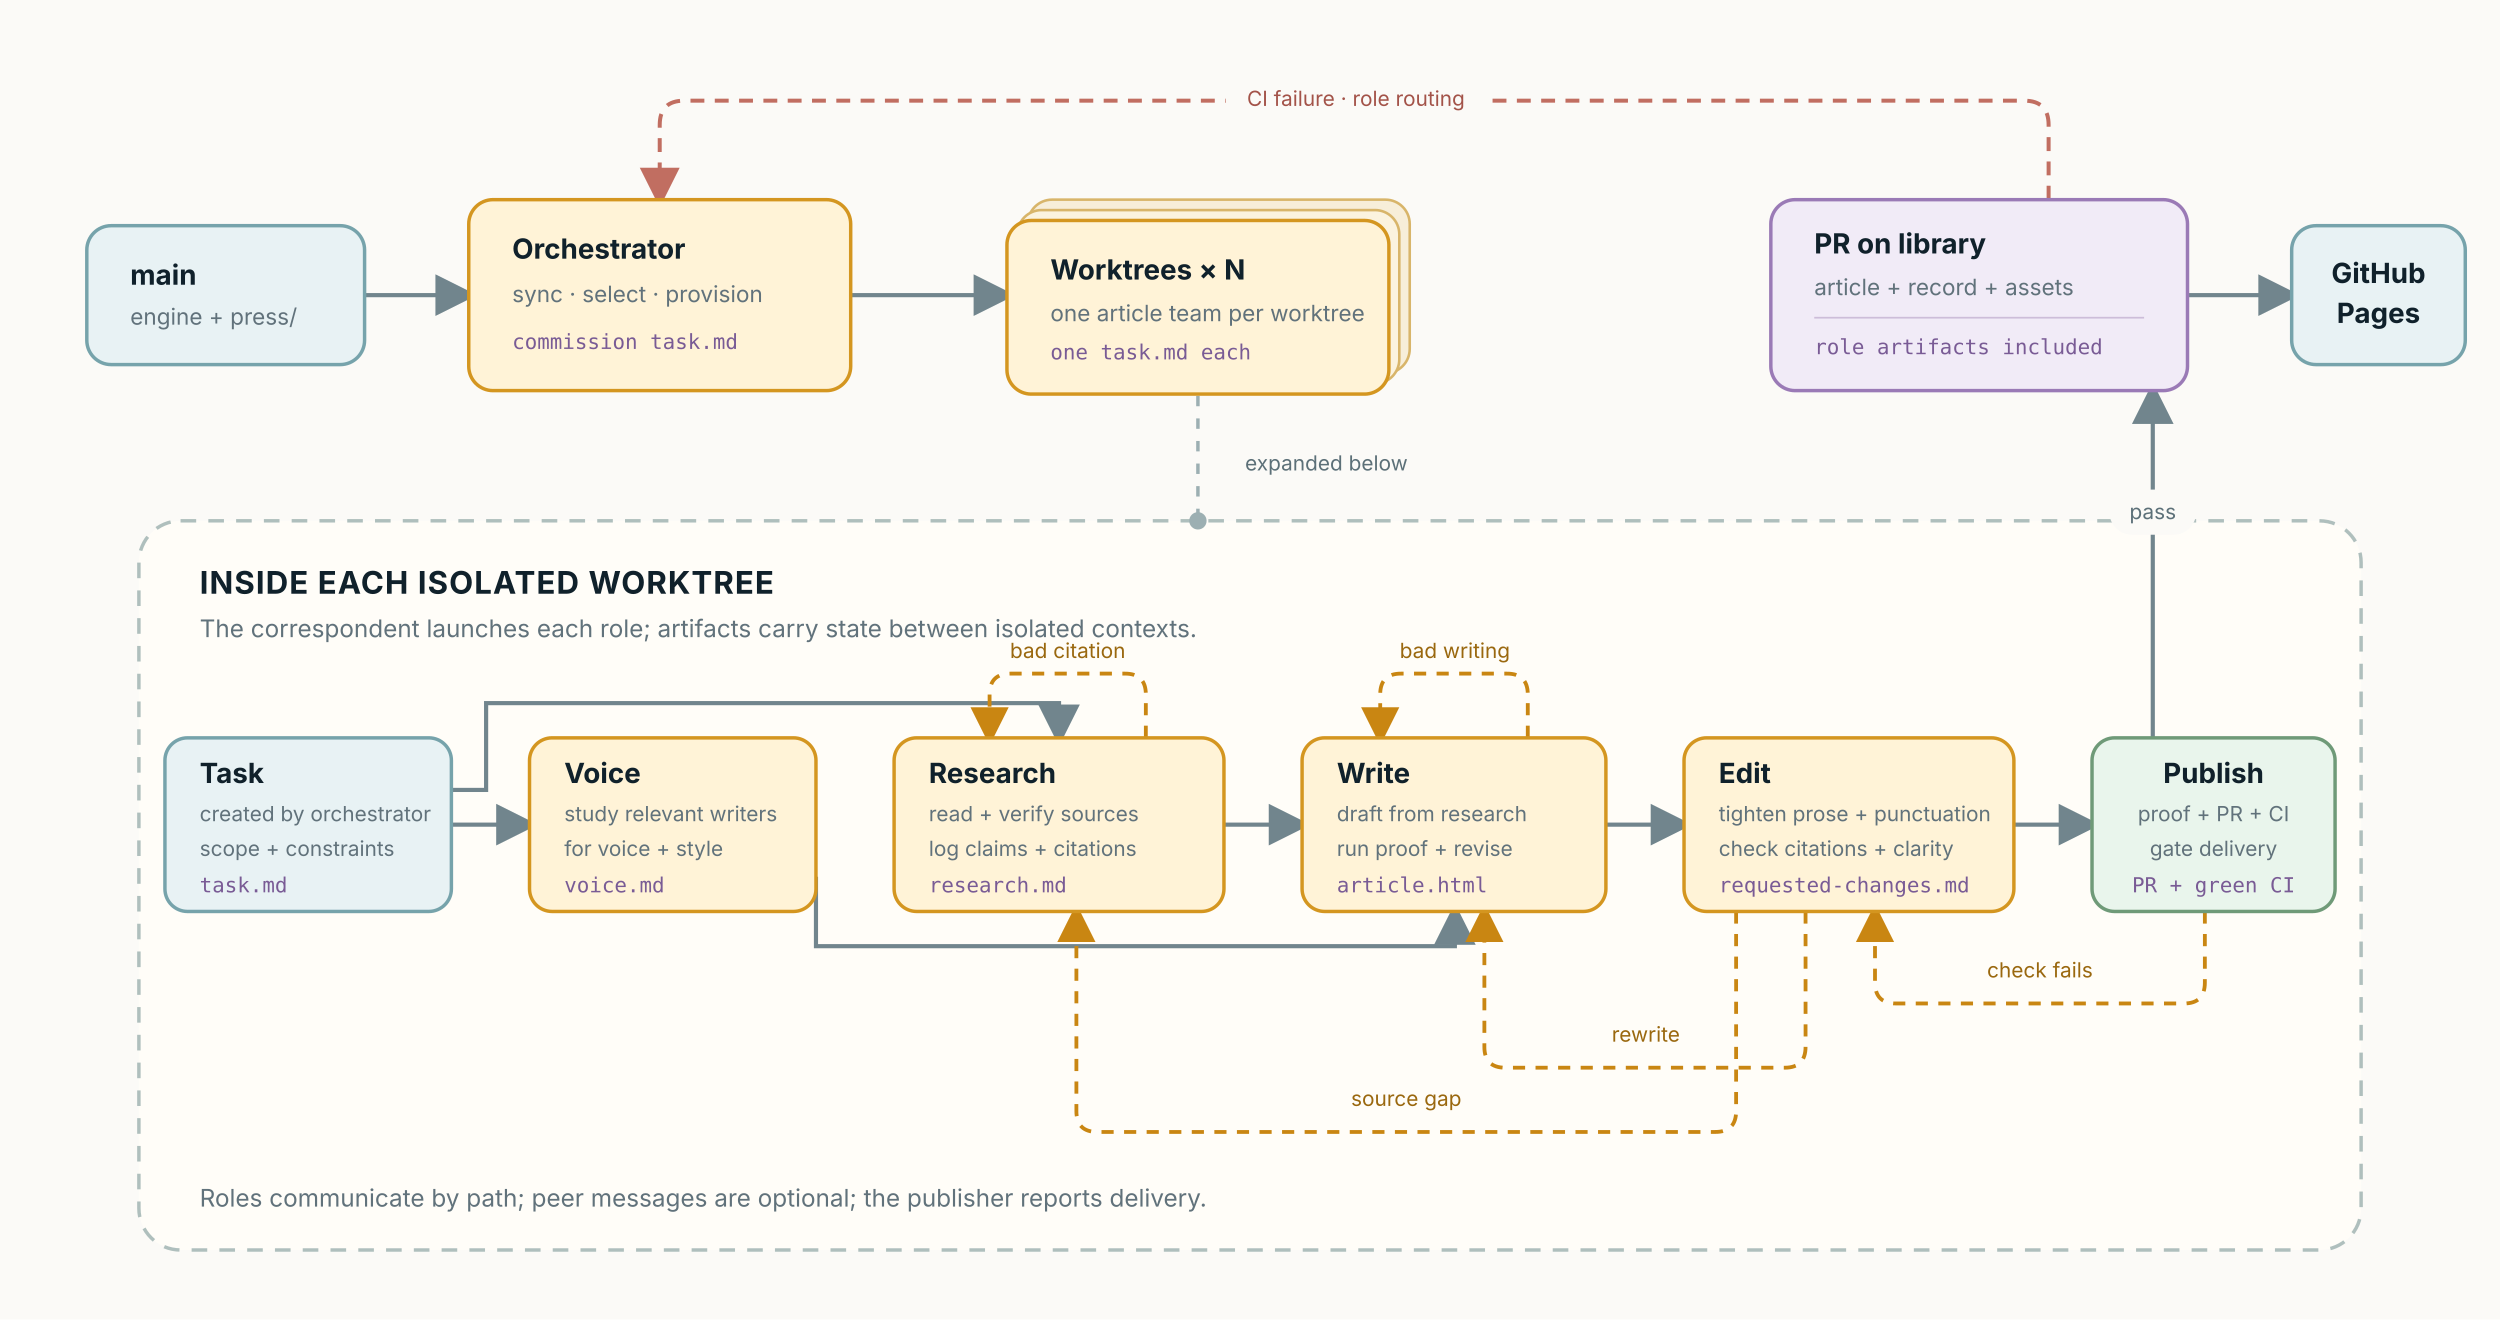
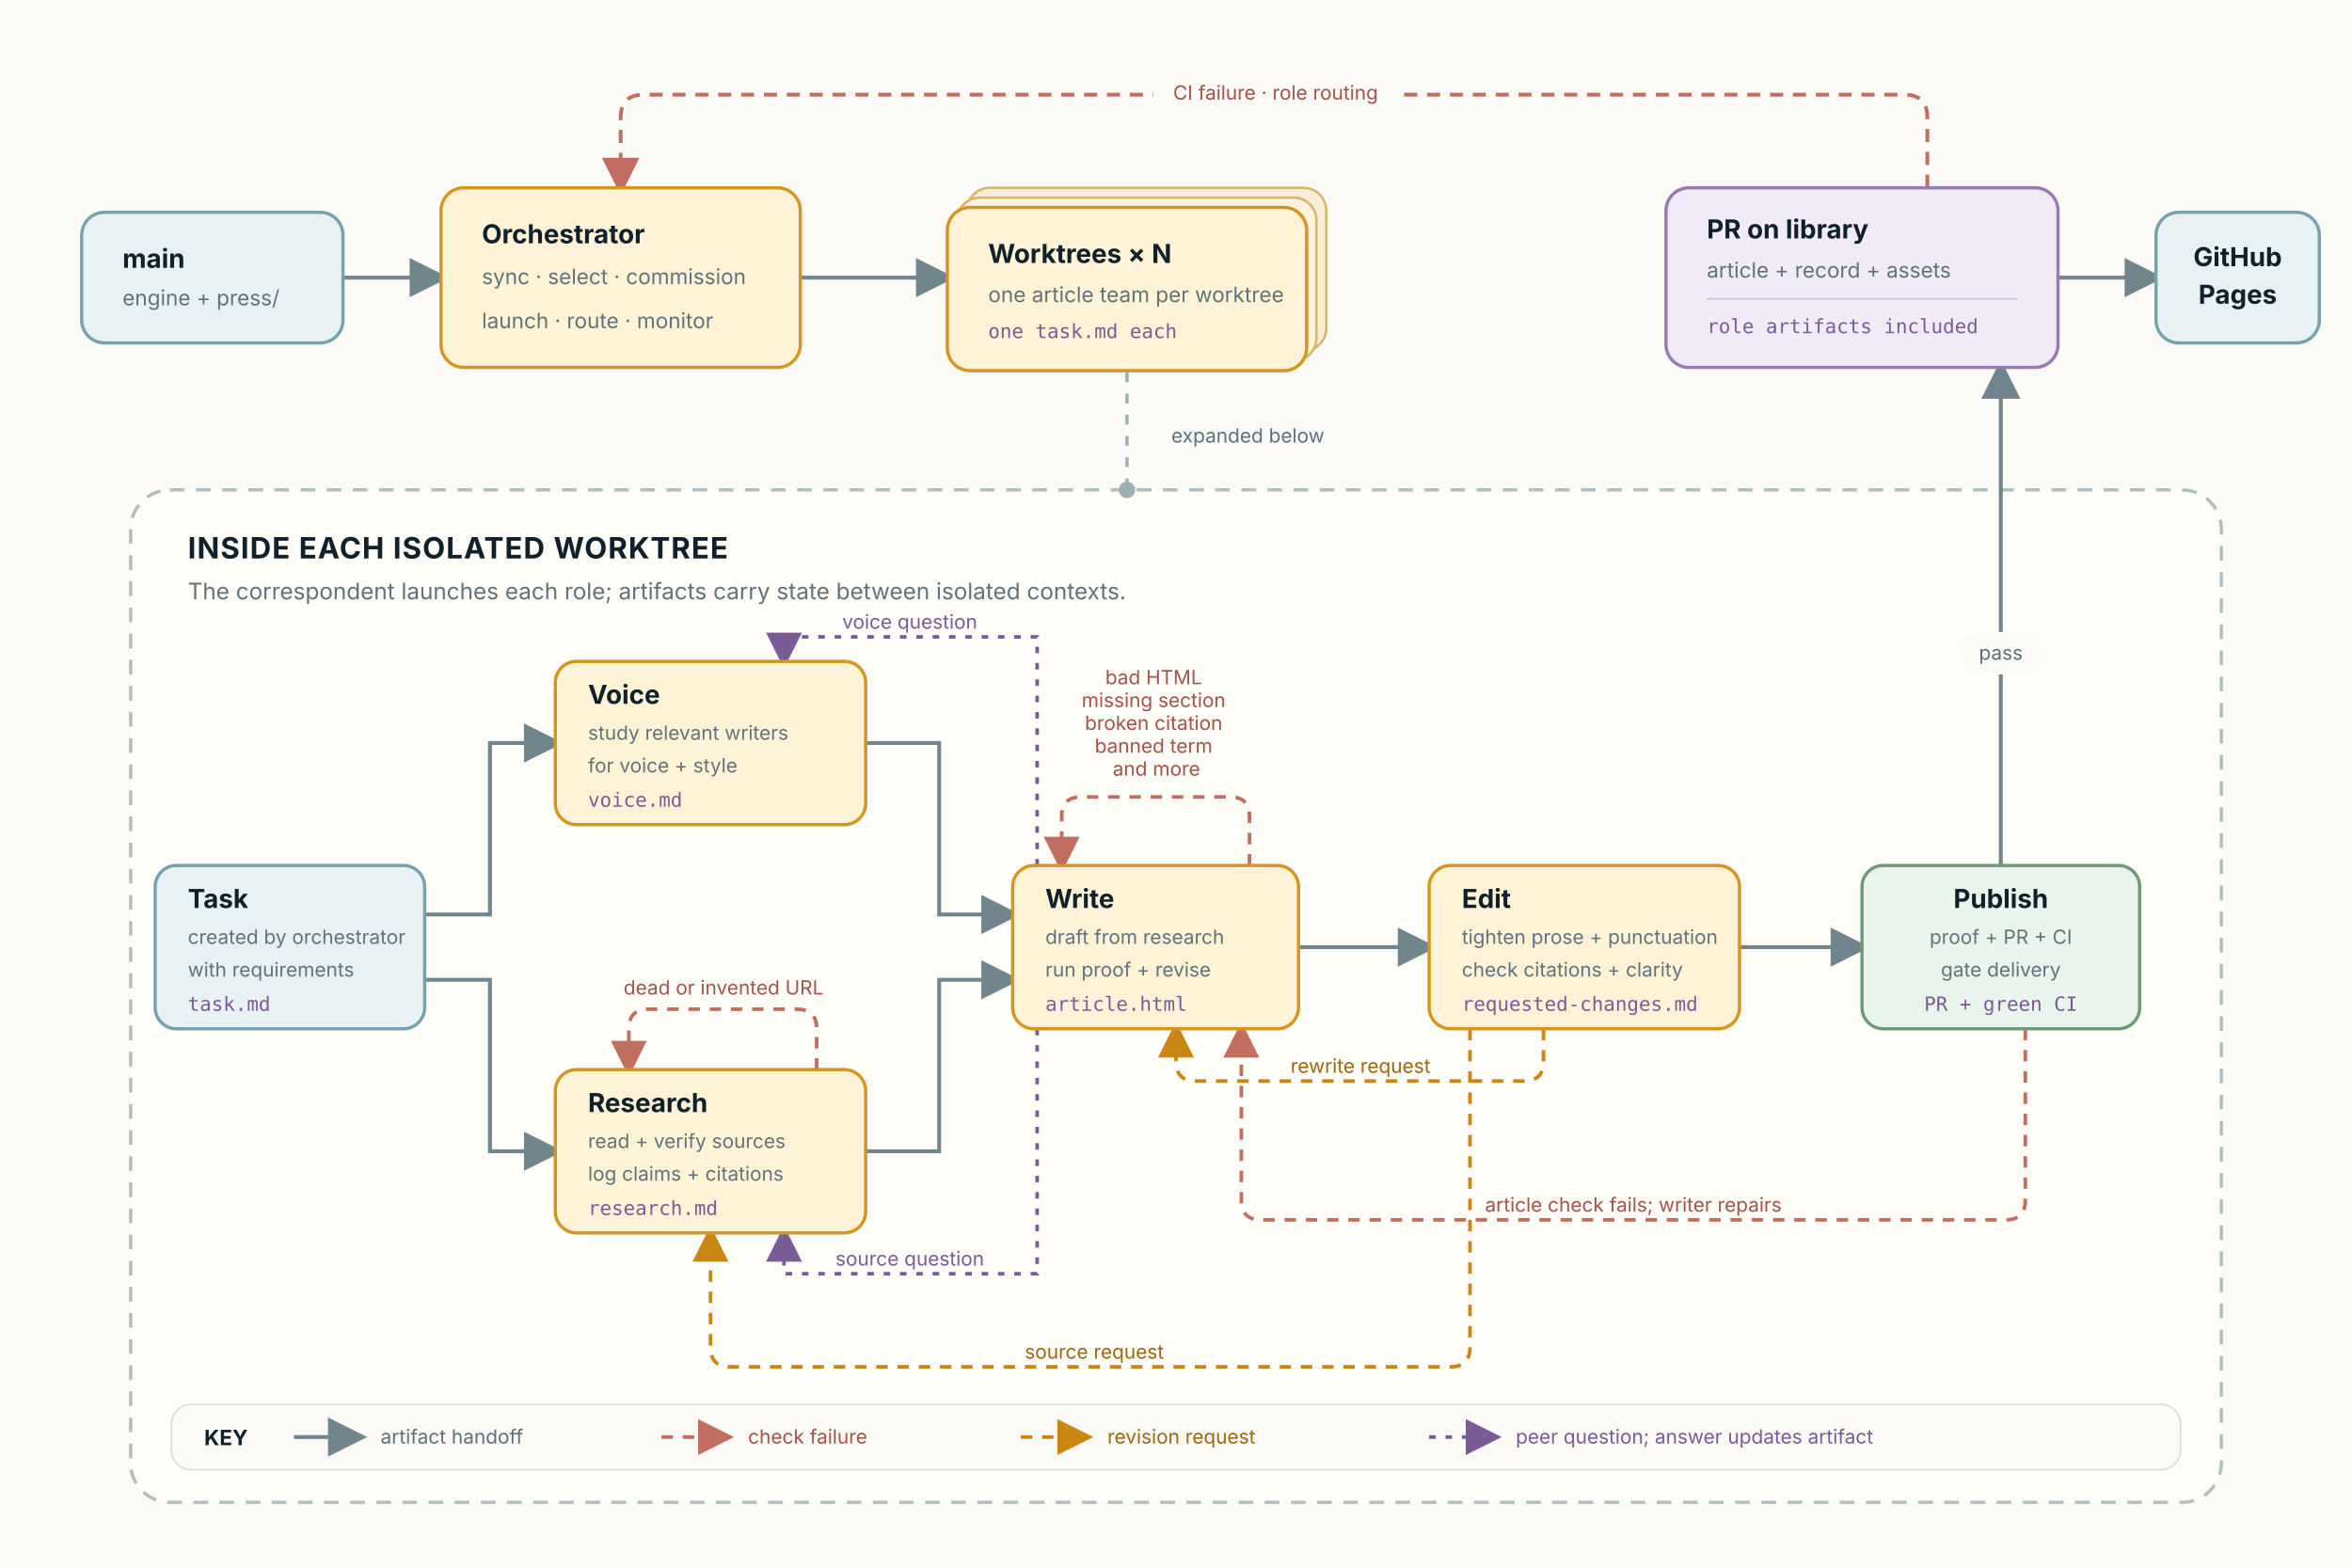
- <svg xmlns="http://www.w3.org/2000/svg" viewBox="0 0 1440 760" role="img" aria-labelledby="diagram-title diagram-description">
+ <svg xmlns="http://www.w3.org/2000/svg" viewBox="0 0 1440 960" role="img" aria-labelledby="diagram-title diagram-description">
  <defs>
    <marker id="arrow" markerWidth="10" markerHeight="10" refX="8" refY="5" orient="auto">
      <path d="M0 0L10 5L0 10Z" fill="#71858d" />
    </marker>
    <marker id="repair-arrow" markerWidth="10" markerHeight="10" refX="8" refY="5" orient="auto">
      <path d="M0 0L10 5L0 10Z" fill="#c98612" />
    </marker>
    <marker id="ci-arrow" markerWidth="10" markerHeight="10" refX="8" refY="5" orient="auto">
      <path d="M0 0L10 5L0 10Z" fill="#c16e61" />
    </marker>
+     <marker id="message-arrow" markerWidth="10" markerHeight="10" refX="8" refY="5" orient="auto">
+       <path d="M0 0L10 5L0 10Z" fill="#795b95" />
+     </marker>
+     <marker id="failure-arrow" markerWidth="10" markerHeight="10" refX="8" refY="5" orient="auto">
+       <path d="M0 0L10 5L0 10Z" fill="#c16e61" />
+     </marker>
    <style>
      .edge { fill: none; stroke: #71858d; stroke-width: 2.4; marker-end: url(#arrow); }
      .leader { fill: none; stroke: #9cafb2; stroke-width: 2; stroke-dasharray: 6 7; }
      .repair { fill: none; stroke: #c98612; stroke-width: 2.2; stroke-dasharray: 7 6; marker-end: url(#repair-arrow); }
+       .message { fill: none; stroke: #795b95; stroke-width: 2.2; stroke-dasharray: 4 6; marker-end: url(#message-arrow); }
+       .failure { fill: none; stroke: #c16e61; stroke-width: 2.2; stroke-dasharray: 7 6; marker-end: url(#failure-arrow); }
      .ci { fill: none; stroke: #c16e61; stroke-width: 2.3; stroke-dasharray: 8 6; marker-end: url(#ci-arrow); }
      .node-title { fill: #10212b; font: 700 16px -apple-system, BlinkMacSystemFont, "Segoe UI", sans-serif; }
      .node-copy { fill: #61727b; font: 13px -apple-system, BlinkMacSystemFont, "Segoe UI", sans-serif; }
      .artifact { fill: #795b95; font: 12px ui-monospace, SFMono-Regular, Menlo, monospace; }
      .panel-title { fill: #10212b; font: 700 18px -apple-system, BlinkMacSystemFont, "Segoe UI", sans-serif; letter-spacing: .6px; }
      .panel-copy { fill: #61727b; font: 14px -apple-system, BlinkMacSystemFont, "Segoe UI", sans-serif; }
      .label { fill: #5c7078; font: 12px -apple-system, BlinkMacSystemFont, "Segoe UI", sans-serif; }
      .repair-label { fill: #9a680f; font: 12px -apple-system, BlinkMacSystemFont, "Segoe UI", sans-serif; }
+       .message-label { fill: #795b95; font: 12px -apple-system, BlinkMacSystemFont, "Segoe UI", sans-serif; }
+       .failure-label { fill: #a35349; font: 12px -apple-system, BlinkMacSystemFont, "Segoe UI", sans-serif; }
      .ci-label { fill: #a35349; font: 12px -apple-system, BlinkMacSystemFont, "Segoe UI", sans-serif; }
    </style>
  </defs>
-   <rect width="1440" height="760" fill="#fbfaf7" />
-   <rect x="80" y="300" width="1280" height="420" rx="24" fill="#fffdf8" stroke="#afbfbd" stroke-width="2" stroke-dasharray="9 7" />
+   <rect width="1440" height="960" fill="#fbfaf7" />
+   <rect x="80" y="300" width="1280" height="620" rx="24" fill="#fffdf8" stroke="#afbfbd" stroke-width="2" stroke-dasharray="9 7" />
  <text class="panel-title" x="115" y="342">INSIDE EACH ISOLATED WORKTREE</text>
  <text class="panel-copy" x="115" y="367">The correspondent launches each role; artifacts carry state between isolated contexts.</text>
  <path class="edge" d="M210 170H270" />
  <path class="edge" d="M490 170H580" />
  <path class="leader" d="M690 215V300" />
  <circle cx="690" cy="300" r="5" fill="#9cafb2" />
  <path class="edge" d="M1260 170H1320" />
-   <path class="edge" d="M1240 425V225" />
+   <path class="edge" d="M1225 530V225" />
  <path class="ci" d="M1180 115V72Q1180 58 1166 58H394Q380 58 380 72V115" />
  <rect x="706" y="43" width="150" height="28" rx="14" fill="#fbfaf7" />
  <text class="ci-label" x="781" y="61" text-anchor="middle">CI failure · role routing</text>
  <rect x="50" y="130" width="160" height="80" rx="14" fill="#e8f2f4" stroke="#76a3ab" stroke-width="2" />
  <text class="node-title" x="75" y="164">main</text>
  <text class="node-copy" x="75" y="187">engine + press/</text>
  <rect x="270" y="115" width="220" height="110" rx="14" fill="#fff3d7" stroke="#d49620" stroke-width="2" />
  <text class="node-title" x="295" y="149">Orchestrator</text>
-   <text class="node-copy" x="295" y="174">sync · select · provision</text>
-   <text class="artifact" x="295" y="201">commission task.md</text>
+   <text class="node-copy" x="295" y="174">sync · select · commission</text>
+   <text class="node-copy" x="295" y="201">launch · route · monitor</text>
  <rect x="592" y="115" width="220" height="100" rx="14" fill="#f7eed9" stroke="#d8b56a" stroke-width="1.5" />
  <rect x="586" y="121" width="220" height="100" rx="14" fill="#fbf3df" stroke="#d8b56a" stroke-width="1.5" />
  <rect x="580" y="127" width="220" height="100" rx="14" fill="#fff3d7" stroke="#d49620" stroke-width="2" />
  <text class="node-title" x="605" y="161">Worktrees × N</text>
  <text class="node-copy" x="605" y="185">one article team per worktree</text>
  <text class="artifact" x="605" y="207">one task.md each</text>
  <rect x="1020" y="115" width="240" height="110" rx="14" fill="#f1ebf7" stroke="#9a7ab6" stroke-width="2" />
  <text class="node-title" x="1045" y="146">PR on library</text>
  <text class="node-copy" x="1045" y="170">article + record + assets</text>
  <line x1="1045" y1="183" x2="1235" y2="183" stroke="#cdbdd9" />
  <text class="artifact" x="1045" y="204">role artifacts included</text>
  <rect x="1320" y="130" width="100" height="80" rx="14" fill="#e8f2f4" stroke="#76a3ab" stroke-width="2" />
  <text class="node-title" x="1370" y="163" text-anchor="middle">GitHub</text>
  <text class="node-title" x="1370" y="186" text-anchor="middle">Pages</text>
  <rect x="706" y="253" width="116" height="28" rx="14" fill="#fbfaf7" />
  <text class="label" x="764" y="271" text-anchor="middle">expanded below</text>
-   <rect x="1215" y="282" width="50" height="26" rx="13" fill="#fbfaf7" />
-   <text class="label" x="1240" y="299" text-anchor="middle">pass</text>
-   <path class="edge" d="M260 475H305" />
-   <path class="edge" d="M260 455H280V405H610V425" />
-   <path class="edge" d="M470 505V545H838V525" />
-   <path class="edge" d="M705 475H750" />
-   <path class="edge" d="M925 475H970" />
-   <path class="edge" d="M1160 475H1205" />
-   <path class="repair" d="M660 425V400Q660 388 648 388H582Q570 388 570 400V425" />
-   <text class="repair-label" x="615" y="379" text-anchor="middle">bad citation</text>
-   <path class="repair" d="M880 425V400Q880 388 868 388H807Q795 388 795 400V425" />
-   <text class="repair-label" x="838" y="379" text-anchor="middle">bad writing</text>
-   <path class="repair" d="M1270 525V566Q1270 578 1258 578H1092Q1080 578 1080 566V525" />
-   <text class="repair-label" x="1175" y="563" text-anchor="middle">check fails</text>
-   <path class="repair" d="M1040 525V603Q1040 615 1028 615H867Q855 615 855 603V525" />
-   <text class="repair-label" x="948" y="600" text-anchor="middle">rewrite</text>
-   <path class="repair" d="M1000 525V640Q1000 652 988 652H632Q620 652 620 640V525" />
-   <text class="repair-label" x="810" y="637" text-anchor="middle">source gap</text>
-   <rect x="95" y="425" width="165" height="100" rx="13" fill="#e8f2f4" stroke="#76a3ab" stroke-width="2" />
-   <text class="node-title" x="115" y="451">Task</text>
-   <text class="node-copy" x="115" y="473" style="font-size:12px">created by orchestrator</text>
-   <text class="node-copy" x="115" y="493" style="font-size:12px">scope + constraints</text>
-   <text class="artifact" x="115" y="514">task.md</text>
-   <rect x="305" y="425" width="165" height="100" rx="13" fill="#fff3d7" stroke="#d49620" stroke-width="2" />
-   <text class="node-title" x="325" y="451">Voice</text>
-   <text class="node-copy" x="325" y="473" style="font-size:12px">study relevant writers</text>
-   <text class="node-copy" x="325" y="493" style="font-size:12px">for voice + style</text>
-   <text class="artifact" x="325" y="514">voice.md</text>
-   <rect x="515" y="425" width="190" height="100" rx="13" fill="#fff3d7" stroke="#d49620" stroke-width="2" />
-   <text class="node-title" x="535" y="451">Research</text>
-   <text class="node-copy" x="535" y="473" style="font-size:12px">read + verify sources</text>
-   <text class="node-copy" x="535" y="493" style="font-size:12px">log claims + citations</text>
-   <text class="artifact" x="535" y="514">research.md</text>
-   <rect x="750" y="425" width="175" height="100" rx="13" fill="#fff3d7" stroke="#d49620" stroke-width="2" />
-   <text class="node-title" x="770" y="451">Write</text>
-   <text class="node-copy" x="770" y="473" style="font-size:12px">draft from research</text>
-   <text class="node-copy" x="770" y="493" style="font-size:12px">run proof + revise</text>
-   <text class="artifact" x="770" y="514">article.html</text>
-   <rect x="970" y="425" width="190" height="100" rx="13" fill="#fff3d7" stroke="#d49620" stroke-width="2" />
-   <text class="node-title" x="990" y="451">Edit</text>
-   <text class="node-copy" x="990" y="473" style="font-size:12px">tighten prose + punctuation</text>
-   <text class="node-copy" x="990" y="493" style="font-size:12px">check citations + clarity</text>
-   <text class="artifact" x="990" y="514">requested-changes.md</text>
-   <rect x="1205" y="425" width="140" height="100" rx="13" fill="#e9f5ec" stroke="#6f9a78" stroke-width="2" />
-   <text class="node-title" x="1275" y="451" text-anchor="middle">Publish</text>
-   <text class="node-copy" x="1275" y="473" text-anchor="middle" style="font-size:12px">proof + PR + CI</text>
-   <text class="node-copy" x="1275" y="493" text-anchor="middle" style="font-size:12px">gate delivery</text>
-   <text class="artifact" x="1275" y="514" text-anchor="middle">PR + green CI</text>
-   <text class="panel-copy" x="115" y="695">Roles communicate by path; peer messages are optional; the publisher reports delivery.</text>
+   <rect x="1200" y="387" width="50" height="26" rx="13" fill="#fbfaf7" />
+   <text class="label" x="1225" y="404" text-anchor="middle">pass</text>
+   <path class="edge" d="M260 560H300V455H340" />
+   <path class="edge" d="M260 600H300V705H340" />
+   <path class="edge" d="M530 455H575V560H620" />
+   <path class="edge" d="M530 705H575V600H620" />
+   <path class="edge" d="M795 580H875" />
+   <path class="edge" d="M1065 580H1140" />
+   <path class="failure" d="M765 530V500Q765 488 753 488H662Q650 488 650 500V530" />
+   <text class="failure-label" x="708" y="419" text-anchor="middle">
+     <tspan x="708">bad HTML</tspan>
+     <tspan x="708" dy="14">missing section</tspan>
+     <tspan x="708" dy="14">broken citation</tspan>
+     <tspan x="708" dy="14">banned term</tspan>
+     <tspan x="708" dy="14">and more</tspan>
+   </text>
+   <path class="failure" d="M500 655V630Q500 618 488 618H397Q385 618 385 630V655" />
+   <text class="failure-label" x="443" y="609" text-anchor="middle">dead or invented URL</text>
+   <path class="message" d="M635 530V390H480V405" />
+   <text class="message-label" x="557" y="385" text-anchor="middle">voice question</text>
+   <path class="message" d="M635 630V780H480V755" />
+   <text class="message-label" x="557" y="775" text-anchor="middle">source question</text>
+   <path class="repair" d="M945 630V650Q945 662 933 662H732Q720 662 720 650V630" />
+   <text class="repair-label" x="833" y="657" text-anchor="middle">rewrite request</text>
+   <path class="repair" d="M900 630V825Q900 837 888 837H447Q435 837 435 825V755" />
+   <text class="repair-label" x="670" y="832" text-anchor="middle">source request</text>
+   <path class="failure" d="M1240 630V735Q1240 747 1228 747H772Q760 747 760 735V630" />
+   <text class="failure-label" x="1000" y="742" text-anchor="middle">article check fails; writer repairs</text>
+   <rect x="95" y="530" width="165" height="100" rx="13" fill="#e8f2f4" stroke="#76a3ab" stroke-width="2" />
+   <text class="node-title" x="115" y="556">Task</text>
+   <text class="node-copy" x="115" y="578" style="font-size:12px">created by orchestrator</text>
+   <text class="node-copy" x="115" y="598" style="font-size:12px">with requirements</text>
+   <text class="artifact" x="115" y="619">task.md</text>
+   <rect x="340" y="405" width="190" height="100" rx="13" fill="#fff3d7" stroke="#d49620" stroke-width="2" />
+   <text class="node-title" x="360" y="431">Voice</text>
+   <text class="node-copy" x="360" y="453" style="font-size:12px">study relevant writers</text>
+   <text class="node-copy" x="360" y="473" style="font-size:12px">for voice + style</text>
+   <text class="artifact" x="360" y="494">voice.md</text>
+   <rect x="340" y="655" width="190" height="100" rx="13" fill="#fff3d7" stroke="#d49620" stroke-width="2" />
+   <text class="node-title" x="360" y="681">Research</text>
+   <text class="node-copy" x="360" y="703" style="font-size:12px">read + verify sources</text>
+   <text class="node-copy" x="360" y="723" style="font-size:12px">log claims + citations</text>
+   <text class="artifact" x="360" y="744">research.md</text>
+   <rect x="620" y="530" width="175" height="100" rx="13" fill="#fff3d7" stroke="#d49620" stroke-width="2" />
+   <text class="node-title" x="640" y="556">Write</text>
+   <text class="node-copy" x="640" y="578" style="font-size:12px">draft from research</text>
+   <text class="node-copy" x="640" y="598" style="font-size:12px">run proof + revise</text>
+   <text class="artifact" x="640" y="619">article.html</text>
+   <rect x="875" y="530" width="190" height="100" rx="13" fill="#fff3d7" stroke="#d49620" stroke-width="2" />
+   <text class="node-title" x="895" y="556">Edit</text>
+   <text class="node-copy" x="895" y="578" style="font-size:12px">tighten prose + punctuation</text>
+   <text class="node-copy" x="895" y="598" style="font-size:12px">check citations + clarity</text>
+   <text class="artifact" x="895" y="619">requested-changes.md</text>
+   <rect x="1140" y="530" width="170" height="100" rx="13" fill="#e9f5ec" stroke="#6f9a78" stroke-width="2" />
+   <text class="node-title" x="1225" y="556" text-anchor="middle">Publish</text>
+   <text class="node-copy" x="1225" y="578" text-anchor="middle" style="font-size:12px">proof + PR + CI</text>
+   <text class="node-copy" x="1225" y="598" text-anchor="middle" style="font-size:12px">gate delivery</text>
+   <text class="artifact" x="1225" y="619" text-anchor="middle">PR + green CI</text>
+   <rect x="105" y="860" width="1230" height="40" rx="12" fill="#fbfaf7" stroke="#d7dfde" />
+   <text class="node-title" x="125" y="885" style="font-size:13px">KEY</text>
+   <path class="edge" d="M180 880H220" />
+   <text class="label" x="233" y="884">artifact handoff</text>
+   <path class="failure" d="M405 880H445" />
+   <text class="failure-label" x="458" y="884">check failure</text>
+   <path class="repair" d="M625 880H665" />
+   <text class="repair-label" x="678" y="884">revision request</text>
+   <path class="message" d="M875 880H915" />
+   <text class="message-label" x="928" y="884">peer question; answer updates artifact</text>
</svg>
